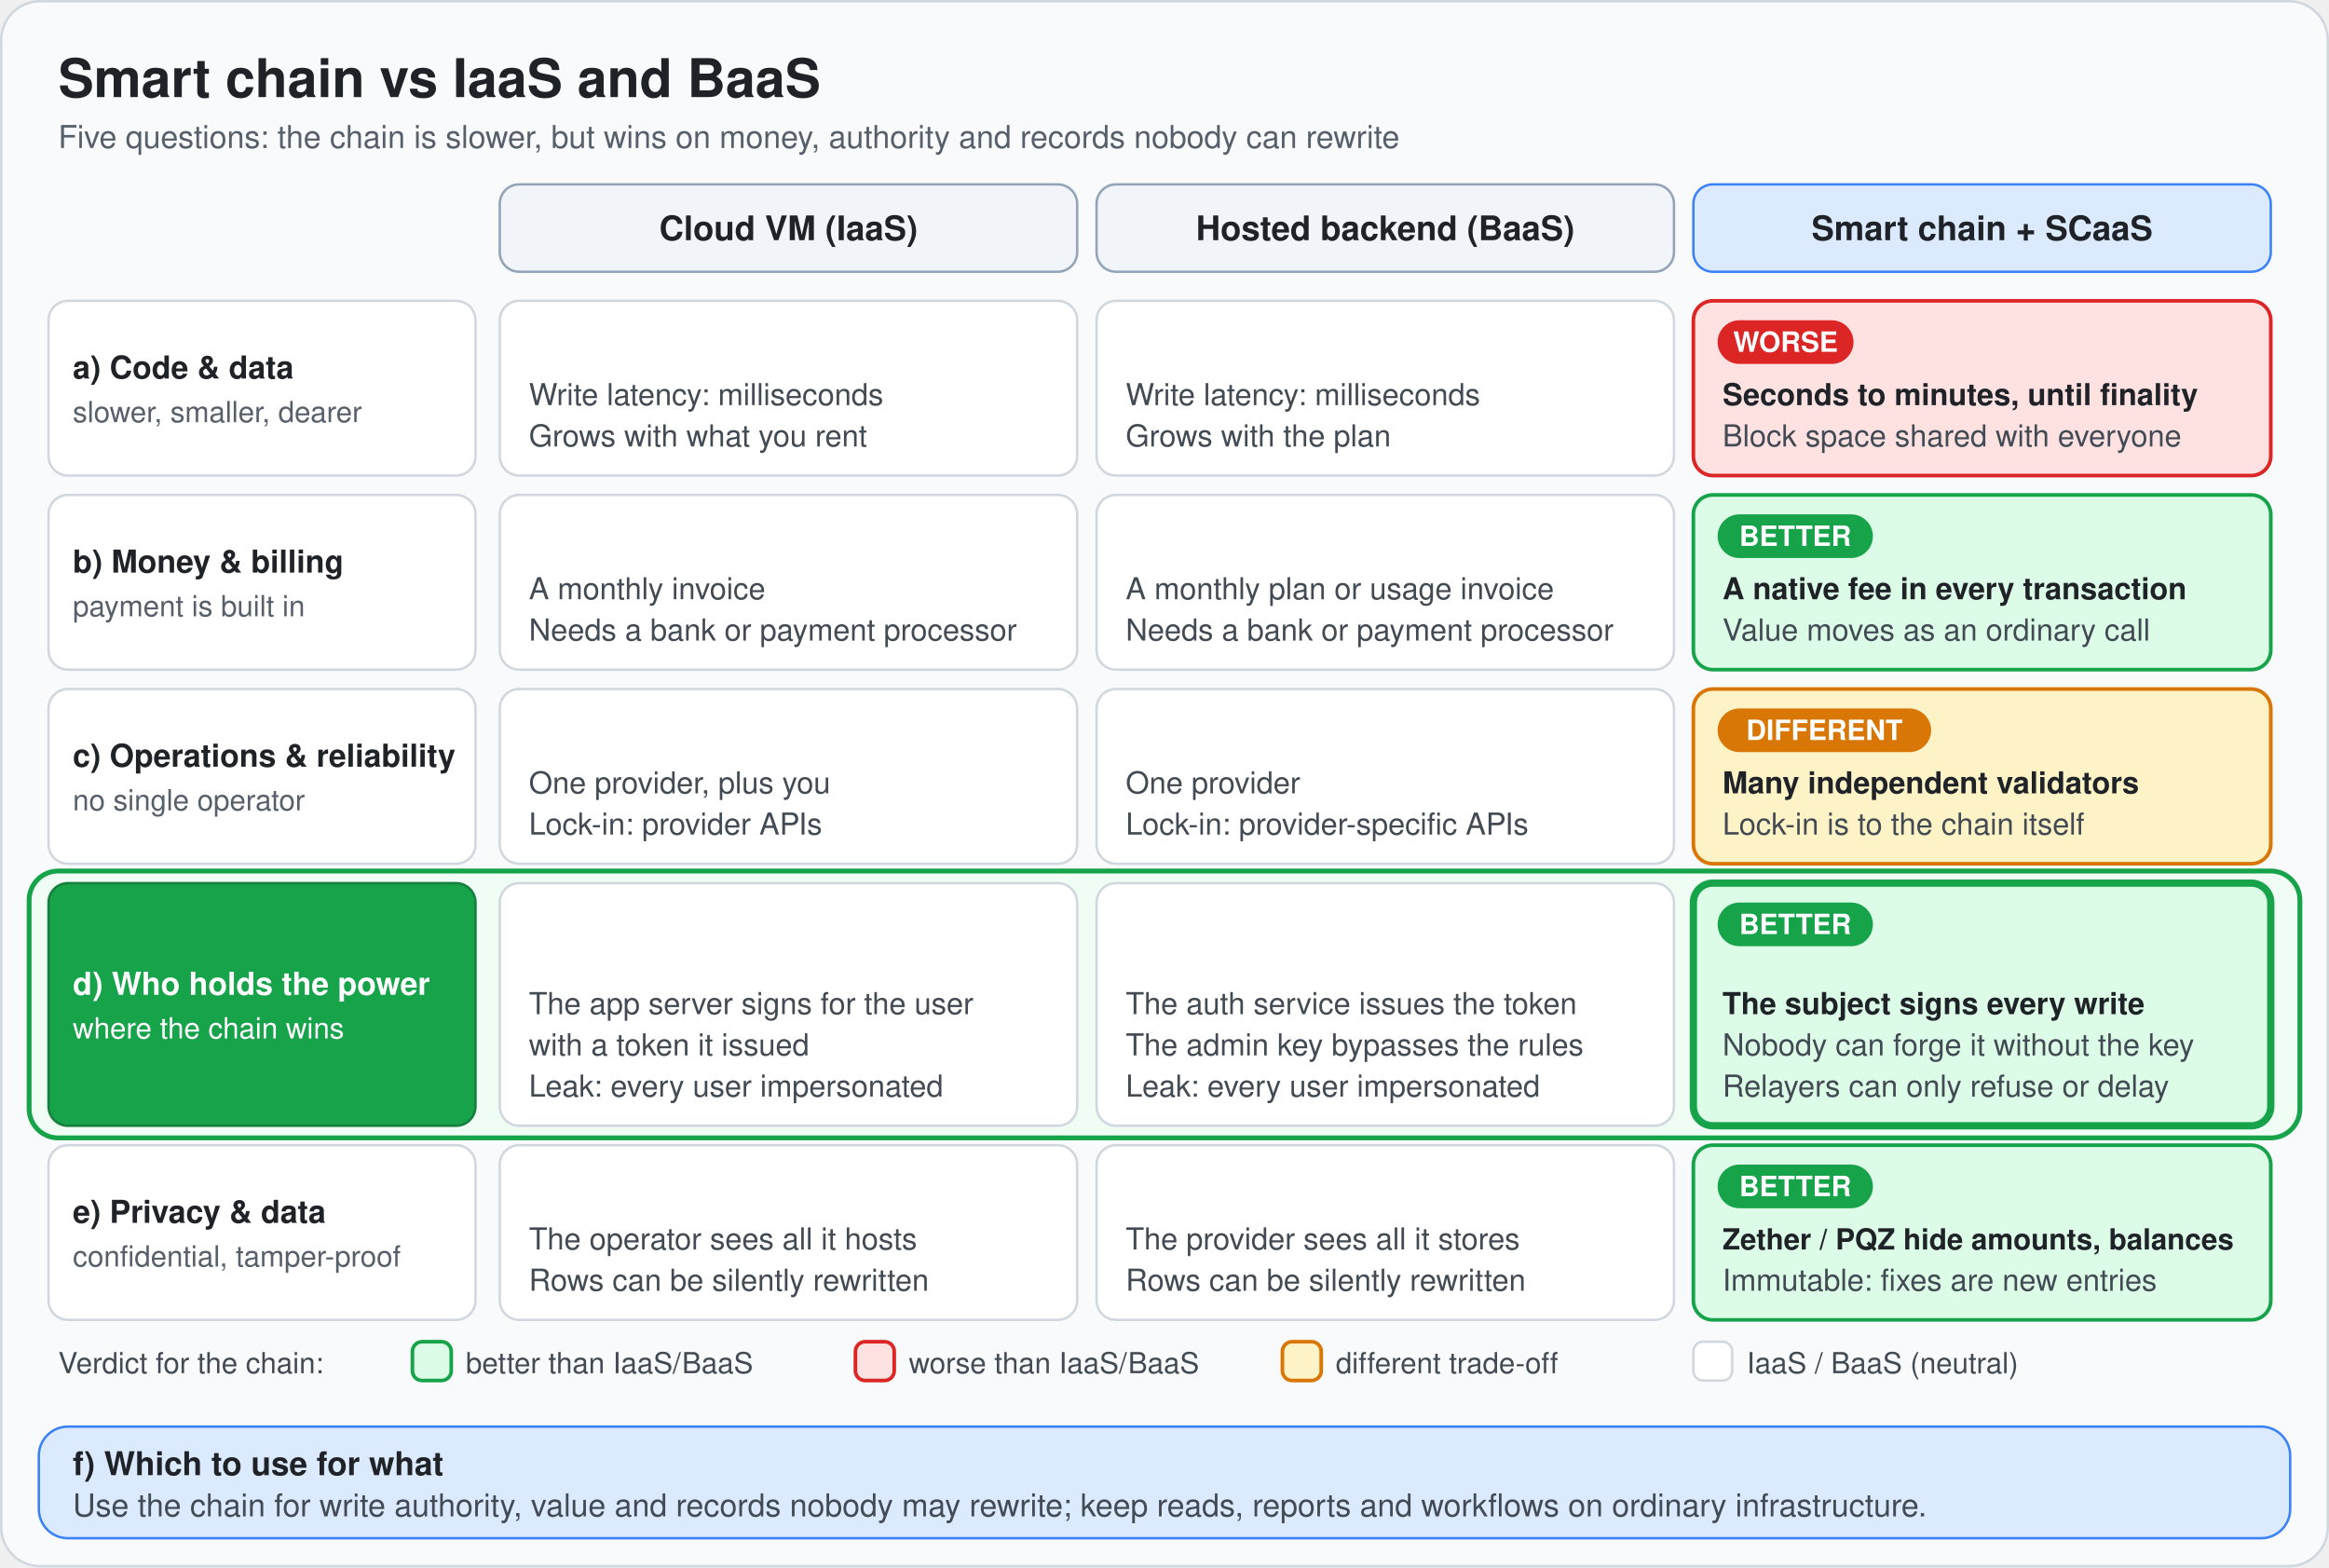
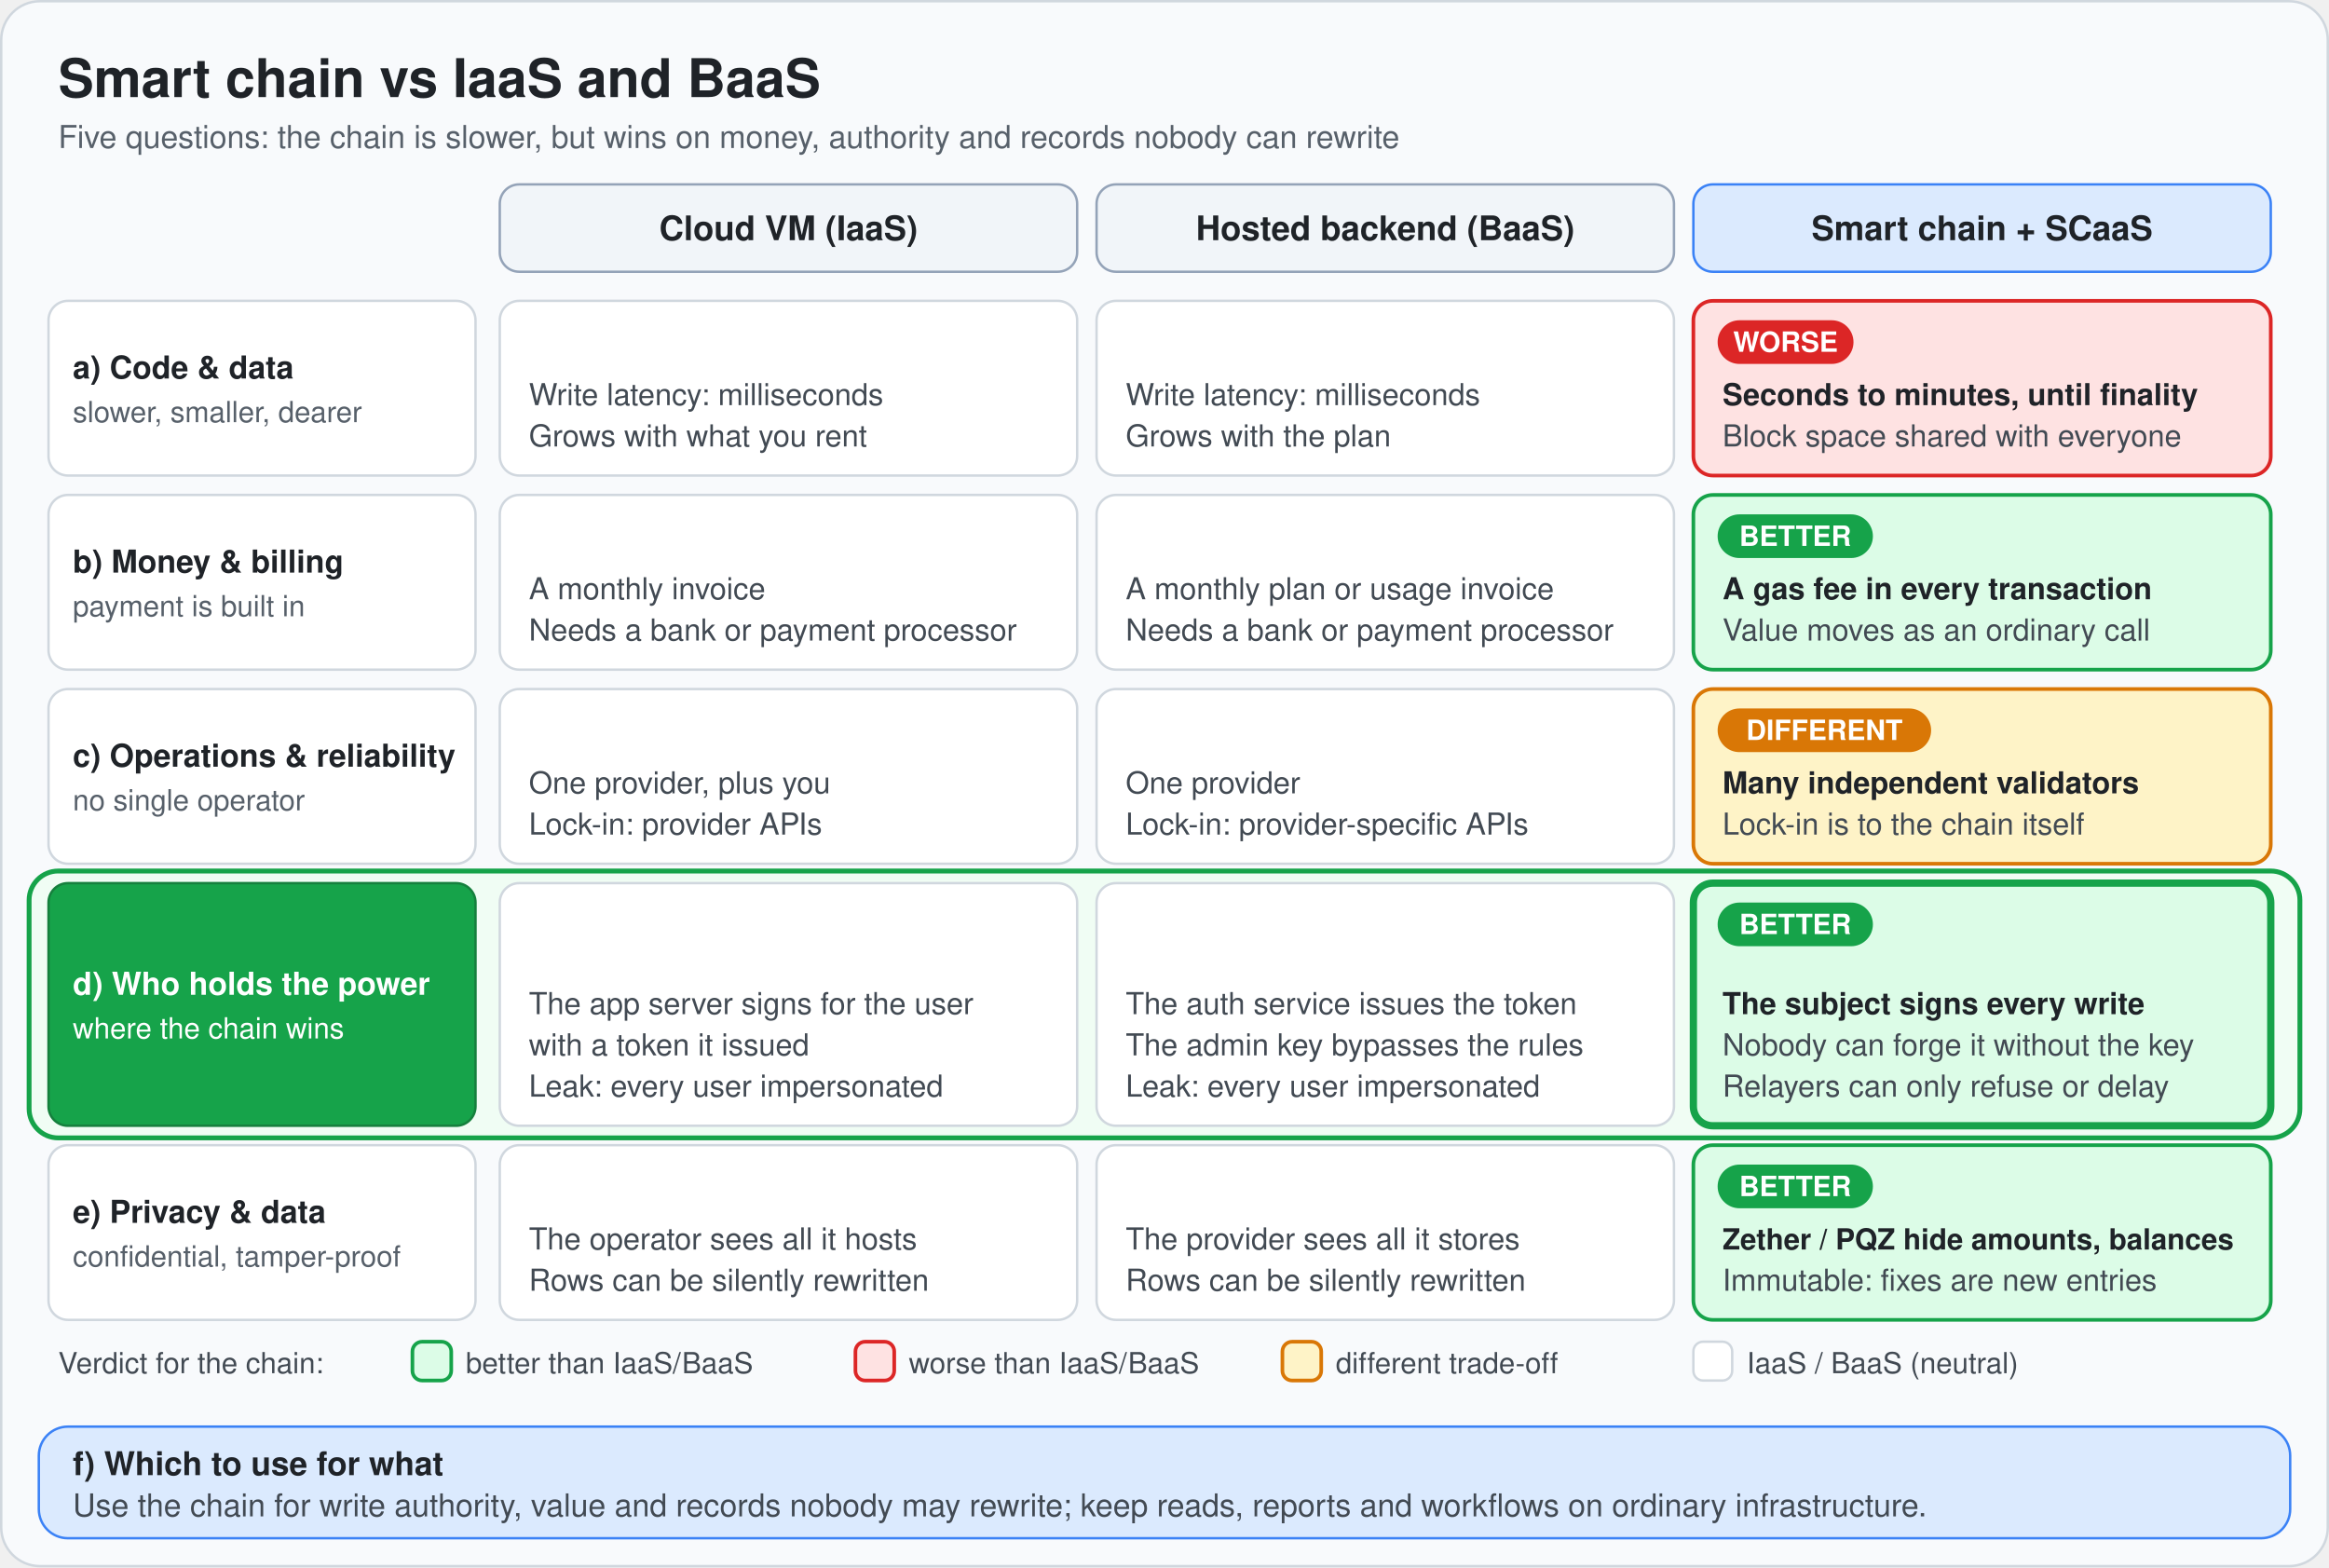
<svg xmlns="http://www.w3.org/2000/svg" width="960" height="646" viewBox="0 0 960 646" role="img" aria-labelledby="t d">
  <defs>
    <style>
      text { font-family: system-ui, -apple-system, "Segoe UI", Helvetica, Arial, sans-serif; fill: #1f2328; }
      .h { font-size: 22px; font-weight: 700; }
      .sub { font-size: 13px; fill: #57606a; }
      .col { font-size: 14px; font-weight: 700; }
      .rl { font-size: 13px; font-weight: 700; }
      .rs { font-size: 12px; fill: #57606a; }
      .b { font-size: 12.5px; font-weight: 700; }
      .s { font-size: 12.5px; fill: #424a53; }
      .chip { font-size: 11.5px; font-weight: 700; }
      .lg { font-size: 12px; fill: #424a53; }
    </style>
  </defs>
  <rect x="0.5" y="0.5" width="959" height="645" rx="16" fill="#f8fafc" stroke="#d0d7de" />
  <text class="h" x="24" y="40">Smart chain vs IaaS and BaaS</text>
  <text class="sub" x="24" y="61">Five questions: the chain is slower, but wins on money, authority and records nobody can rewrite</text>
  <rect x="206" y="76" width="238" height="36" rx="8" fill="#f1f5f9" stroke="#94a3b8" />
  <text class="col" x="325" y="99" text-anchor="middle">Cloud VM (IaaS)</text>
  <rect x="452" y="76" width="238" height="36" rx="8" fill="#f1f5f9" stroke="#94a3b8" />
  <text class="col" x="571" y="99" text-anchor="middle">Hosted backend (BaaS)</text>
  <rect x="698" y="76" width="238" height="36" rx="8" fill="#dbeafe" stroke="#3b82f6" />
  <text class="col" x="817" y="99" text-anchor="middle">Smart chain + SCaaS</text>
  <rect x="20" y="124" width="176" height="72" rx="8" fill="#ffffff" stroke="#d0d7de" />
  <text class="rl" x="30" y="156">a) Code &amp; data</text>
  <text class="rs" x="30" y="174">slower, smaller, dearer</text>
  <rect x="206" y="124" width="238" height="72" rx="8" fill="#ffffff" stroke="#d0d7de" stroke-width="1" />
  <text class="s" x="218" y="167">Write latency: milliseconds</text>
  <text class="s" x="218" y="184">Grows with what you rent</text>
  <rect x="452" y="124" width="238" height="72" rx="8" fill="#ffffff" stroke="#d0d7de" stroke-width="1" />
  <text class="s" x="464" y="167">Write latency: milliseconds</text>
  <text class="s" x="464" y="184">Grows with the plan</text>
  <rect x="698" y="124" width="238" height="72" rx="8" fill="#fee2e2" stroke="#dc2626" stroke-width="1.5" />
  <rect x="708" y="132" width="56" height="18" rx="9" fill="#dc2626" />
  <text class="chip" x="736" y="145" text-anchor="middle" style="fill:#ffffff">WORSE</text>
  <text class="b" x="710" y="167">Seconds to minutes, until finality</text>
  <text class="s" x="710" y="184">Block space shared with everyone</text>
  <rect x="20" y="204" width="176" height="72" rx="8" fill="#ffffff" stroke="#d0d7de" />
  <text class="rl" x="30" y="236">b) Money &amp; billing</text>
  <text class="rs" x="30" y="254">payment is built in</text>
  <rect x="206" y="204" width="238" height="72" rx="8" fill="#ffffff" stroke="#d0d7de" stroke-width="1" />
  <text class="s" x="218" y="247">A monthly invoice</text>
  <text class="s" x="218" y="264">Needs a bank or payment processor</text>
  <rect x="452" y="204" width="238" height="72" rx="8" fill="#ffffff" stroke="#d0d7de" stroke-width="1" />
  <text class="s" x="464" y="247">A monthly plan or usage invoice</text>
  <text class="s" x="464" y="264">Needs a bank or payment processor</text>
  <rect x="698" y="204" width="238" height="72" rx="8" fill="#dcfce7" stroke="#16a34a" stroke-width="1.5" />
  <rect x="708" y="212" width="64" height="18" rx="9" fill="#16a34a" />
  <text class="chip" x="740" y="225" text-anchor="middle" style="fill:#ffffff">BETTER</text>
-   <text class="b" x="710" y="247">A native fee in every transaction</text>
+   <text class="b" x="710" y="247">A gas fee in every transaction</text>
  <text class="s" x="710" y="264">Value moves as an ordinary call</text>
  <rect x="20" y="284" width="176" height="72" rx="8" fill="#ffffff" stroke="#d0d7de" />
  <text class="rl" x="30" y="316">c) Operations &amp; reliability</text>
  <text class="rs" x="30" y="334">no single operator</text>
  <rect x="206" y="284" width="238" height="72" rx="8" fill="#ffffff" stroke="#d0d7de" stroke-width="1" />
  <text class="s" x="218" y="327">One provider, plus you</text>
  <text class="s" x="218" y="344">Lock-in: provider APIs</text>
  <rect x="452" y="284" width="238" height="72" rx="8" fill="#ffffff" stroke="#d0d7de" stroke-width="1" />
  <text class="s" x="464" y="327">One provider</text>
  <text class="s" x="464" y="344">Lock-in: provider-specific APIs</text>
  <rect x="698" y="284" width="238" height="72" rx="8" fill="#fef3c7" stroke="#d97706" stroke-width="1.5" />
  <rect x="708" y="292" width="88" height="18" rx="9" fill="#d97706" />
  <text class="chip" x="752" y="305" text-anchor="middle" style="fill:#ffffff">DIFFERENT</text>
  <text class="b" x="710" y="327">Many independent validators</text>
  <text class="s" x="710" y="344">Lock-in is to the chain itself</text>
  <rect x="12" y="359" width="936" height="110" rx="12" fill="#f0fdf4" stroke="#16a34a" stroke-width="2" />
  <rect x="20" y="364" width="176" height="100" rx="8" fill="#16a34a" stroke="#15803d" />
  <text class="rl" x="30" y="410" style="fill:#ffffff">d) Who holds the power</text>
  <text class="rs" x="30" y="428" style="fill:#ffffff">where the chain wins</text>
  <rect x="206" y="364" width="238" height="100" rx="8" fill="#ffffff" stroke="#d0d7de" stroke-width="1" />
  <text class="s" x="218" y="418">The app server signs for the user</text>
  <text class="s" x="218" y="435">with a token it issued</text>
  <text class="s" x="218" y="452">Leak: every user impersonated</text>
  <rect x="452" y="364" width="238" height="100" rx="8" fill="#ffffff" stroke="#d0d7de" stroke-width="1" />
  <text class="s" x="464" y="418">The auth service issues the token</text>
  <text class="s" x="464" y="435">The admin key bypasses the rules</text>
  <text class="s" x="464" y="452">Leak: every user impersonated</text>
  <rect x="698" y="364" width="238" height="100" rx="8" fill="#dcfce7" stroke="#16a34a" stroke-width="3" />
  <rect x="708" y="372" width="64" height="18" rx="9" fill="#16a34a" />
  <text class="chip" x="740" y="385" text-anchor="middle" style="fill:#ffffff">BETTER</text>
  <text class="b" x="710" y="418">The subject signs every write</text>
  <text class="s" x="710" y="435">Nobody can forge it without the key</text>
  <text class="s" x="710" y="452">Relayers can only refuse or delay</text>
  <rect x="20" y="472" width="176" height="72" rx="8" fill="#ffffff" stroke="#d0d7de" />
  <text class="rl" x="30" y="504">e) Privacy &amp; data</text>
  <text class="rs" x="30" y="522">confidential, tamper-proof</text>
  <rect x="206" y="472" width="238" height="72" rx="8" fill="#ffffff" stroke="#d0d7de" stroke-width="1" />
  <text class="s" x="218" y="515">The operator sees all it hosts</text>
  <text class="s" x="218" y="532">Rows can be silently rewritten</text>
  <rect x="452" y="472" width="238" height="72" rx="8" fill="#ffffff" stroke="#d0d7de" stroke-width="1" />
  <text class="s" x="464" y="515">The provider sees all it stores</text>
  <text class="s" x="464" y="532">Rows can be silently rewritten</text>
  <rect x="698" y="472" width="238" height="72" rx="8" fill="#dcfce7" stroke="#16a34a" stroke-width="1.5" />
  <rect x="708" y="480" width="64" height="18" rx="9" fill="#16a34a" />
  <text class="chip" x="740" y="493" text-anchor="middle" style="fill:#ffffff">BETTER</text>
  <text class="b" x="710" y="515" style="font-size:12px">Zether / PQZ hide amounts, balances</text>
  <text class="s" x="710" y="532">Immutable: fixes are new entries</text>
  <text class="lg" x="24" y="566">Verdict for the chain:</text>
  <rect x="170" y="553" width="16" height="16" rx="4" fill="#dcfce7" stroke="#16a34a" stroke-width="1.5" />
  <text class="lg" x="192" y="566">better than IaaS/BaaS</text>
  <rect x="352.6" y="553" width="16" height="16" rx="4" fill="#fee2e2" stroke="#dc2626" stroke-width="1.5" />
  <text class="lg" x="374.6" y="566">worse than IaaS/BaaS</text>
  <rect x="528.6" y="553" width="16" height="16" rx="4" fill="#fef3c7" stroke="#d97706" stroke-width="1.5" />
  <text class="lg" x="550.6" y="566">different trade-off</text>
  <rect x="698.0" y="553" width="16" height="16" rx="4" fill="#ffffff" stroke="#d0d7de" />
  <text class="lg" x="720.0" y="566">IaaS / BaaS (neutral)</text>
  <rect x="16" y="588" width="928" height="46" rx="12" fill="#dbeafe" stroke="#3b82f6" />
  <text class="b" x="30" y="608" style="font-size:13.5px">f) Which to use for what</text>
  <text class="s" x="30" y="625" style="font-size:13px">Use the chain for write authority, value and records nobody may rewrite; keep reads, reports and workflows on ordinary infrastructure.</text>
</svg>
